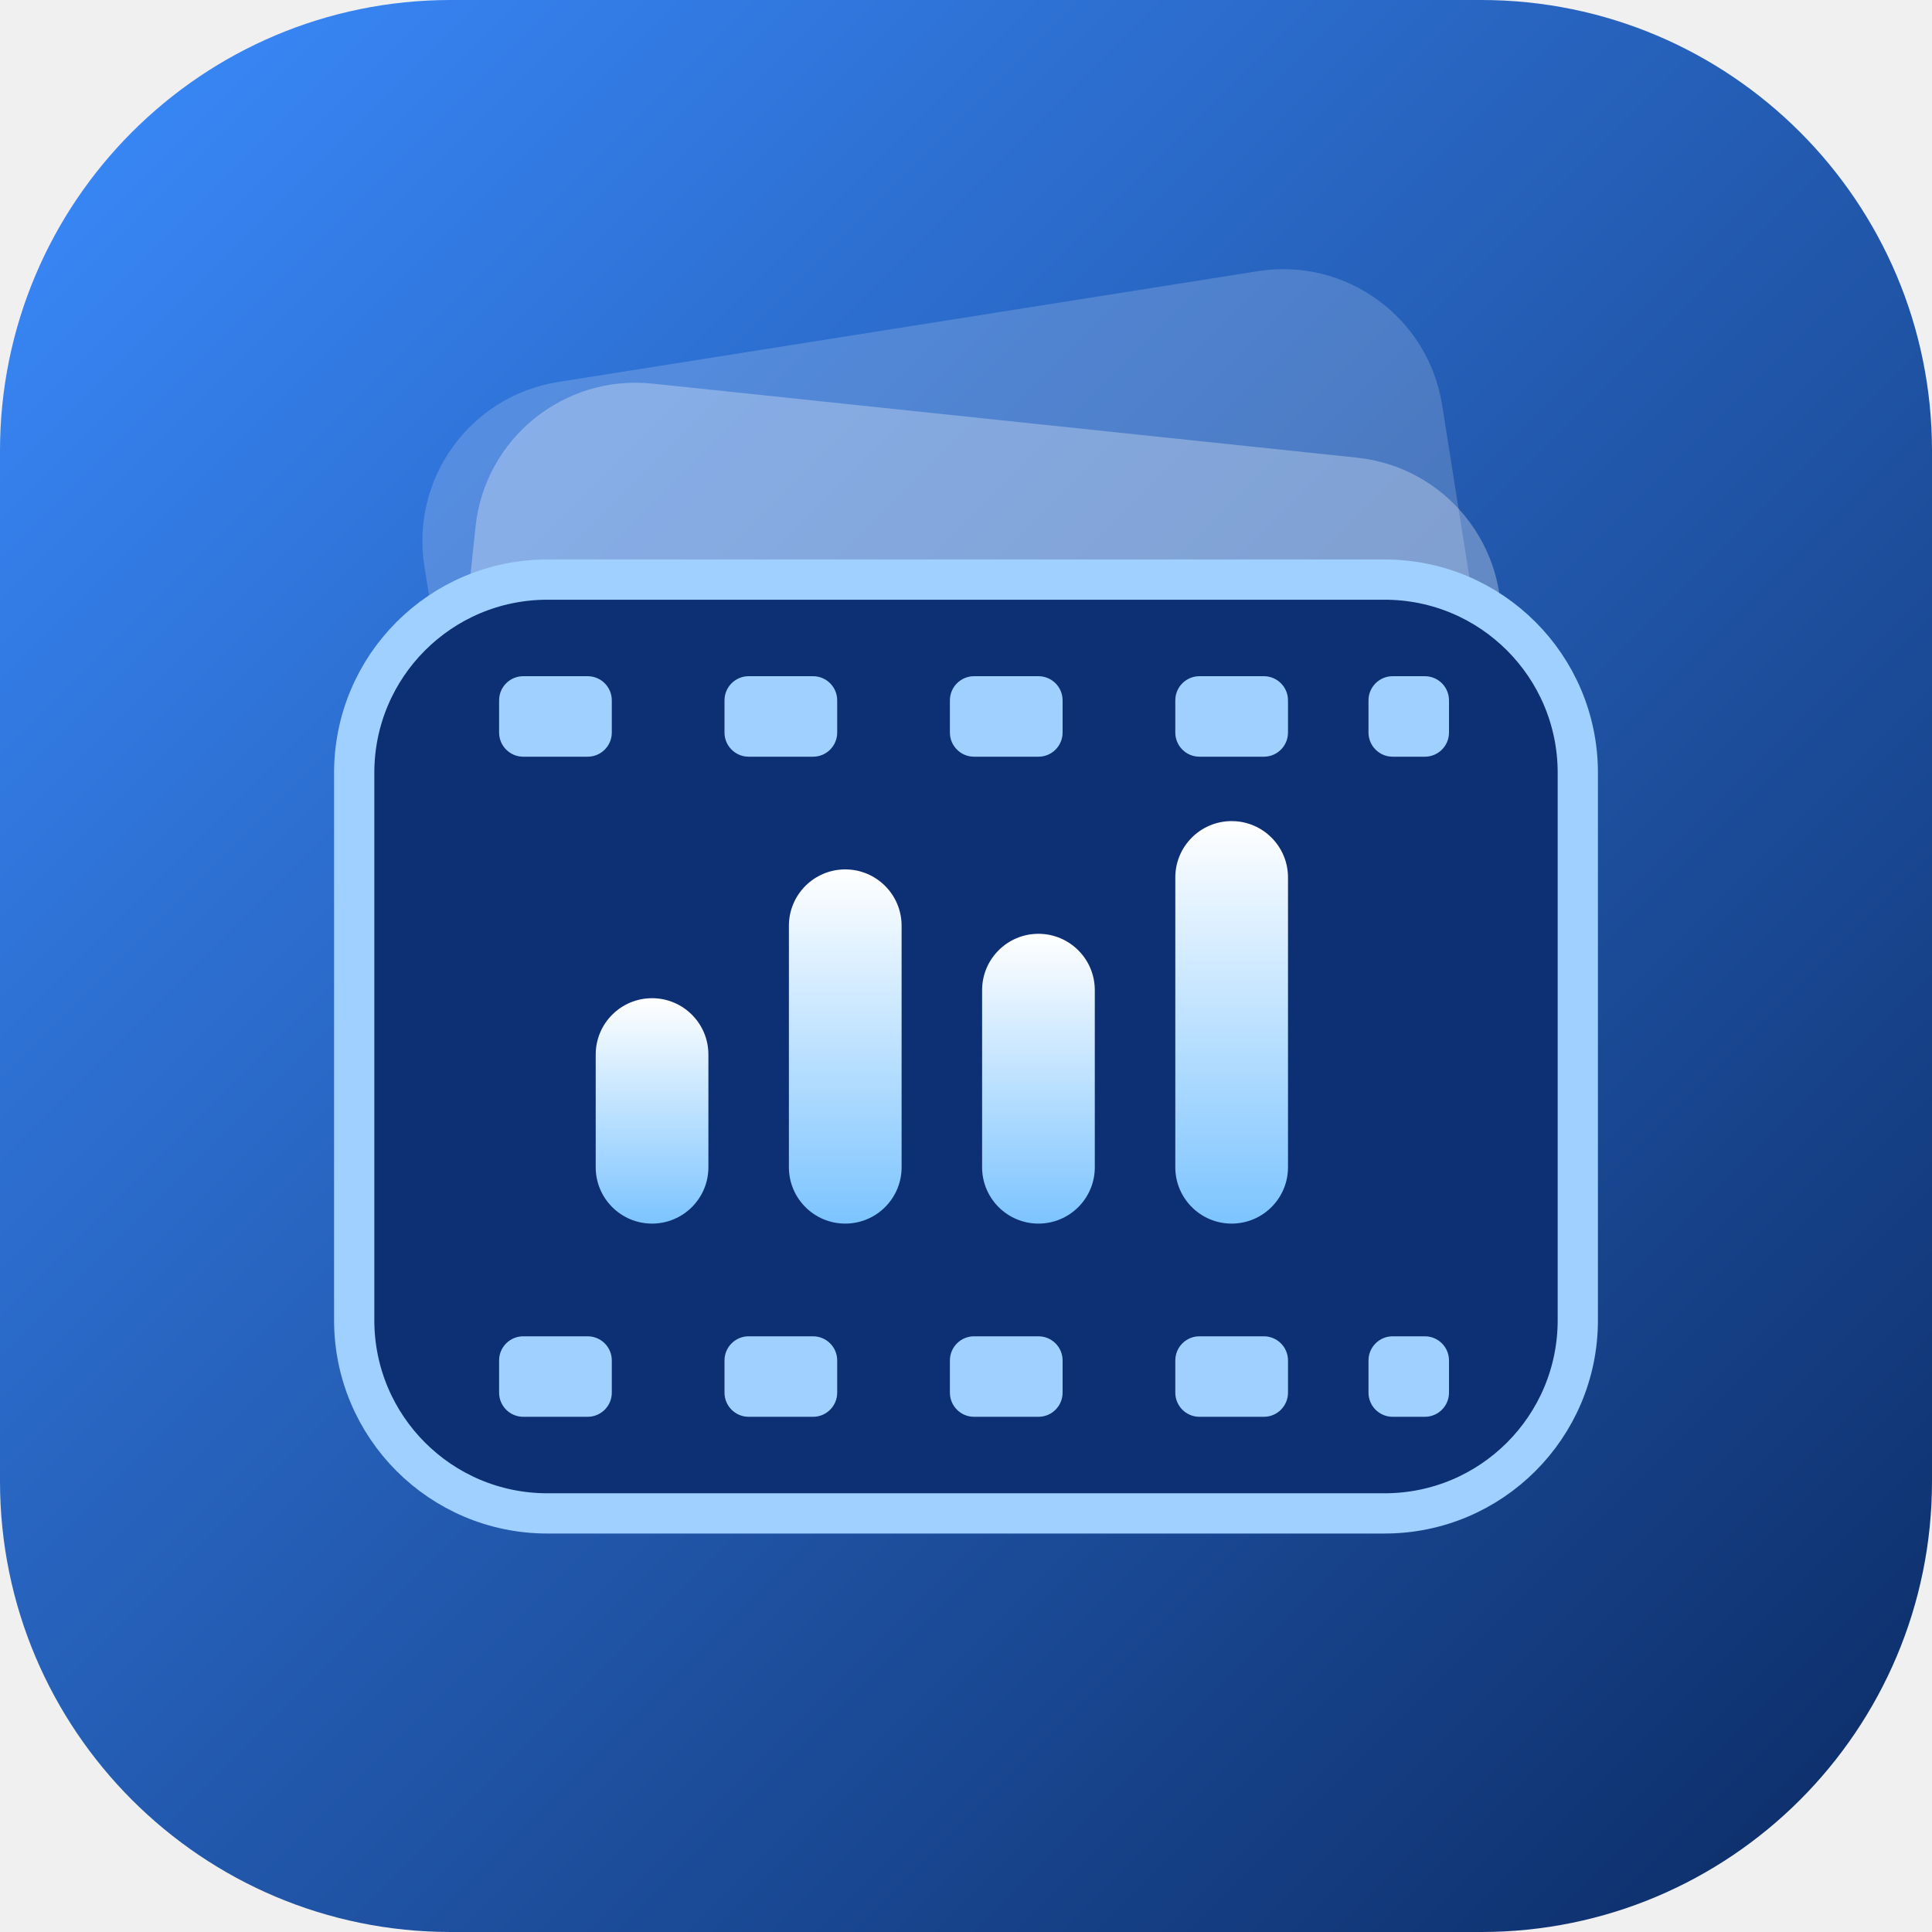
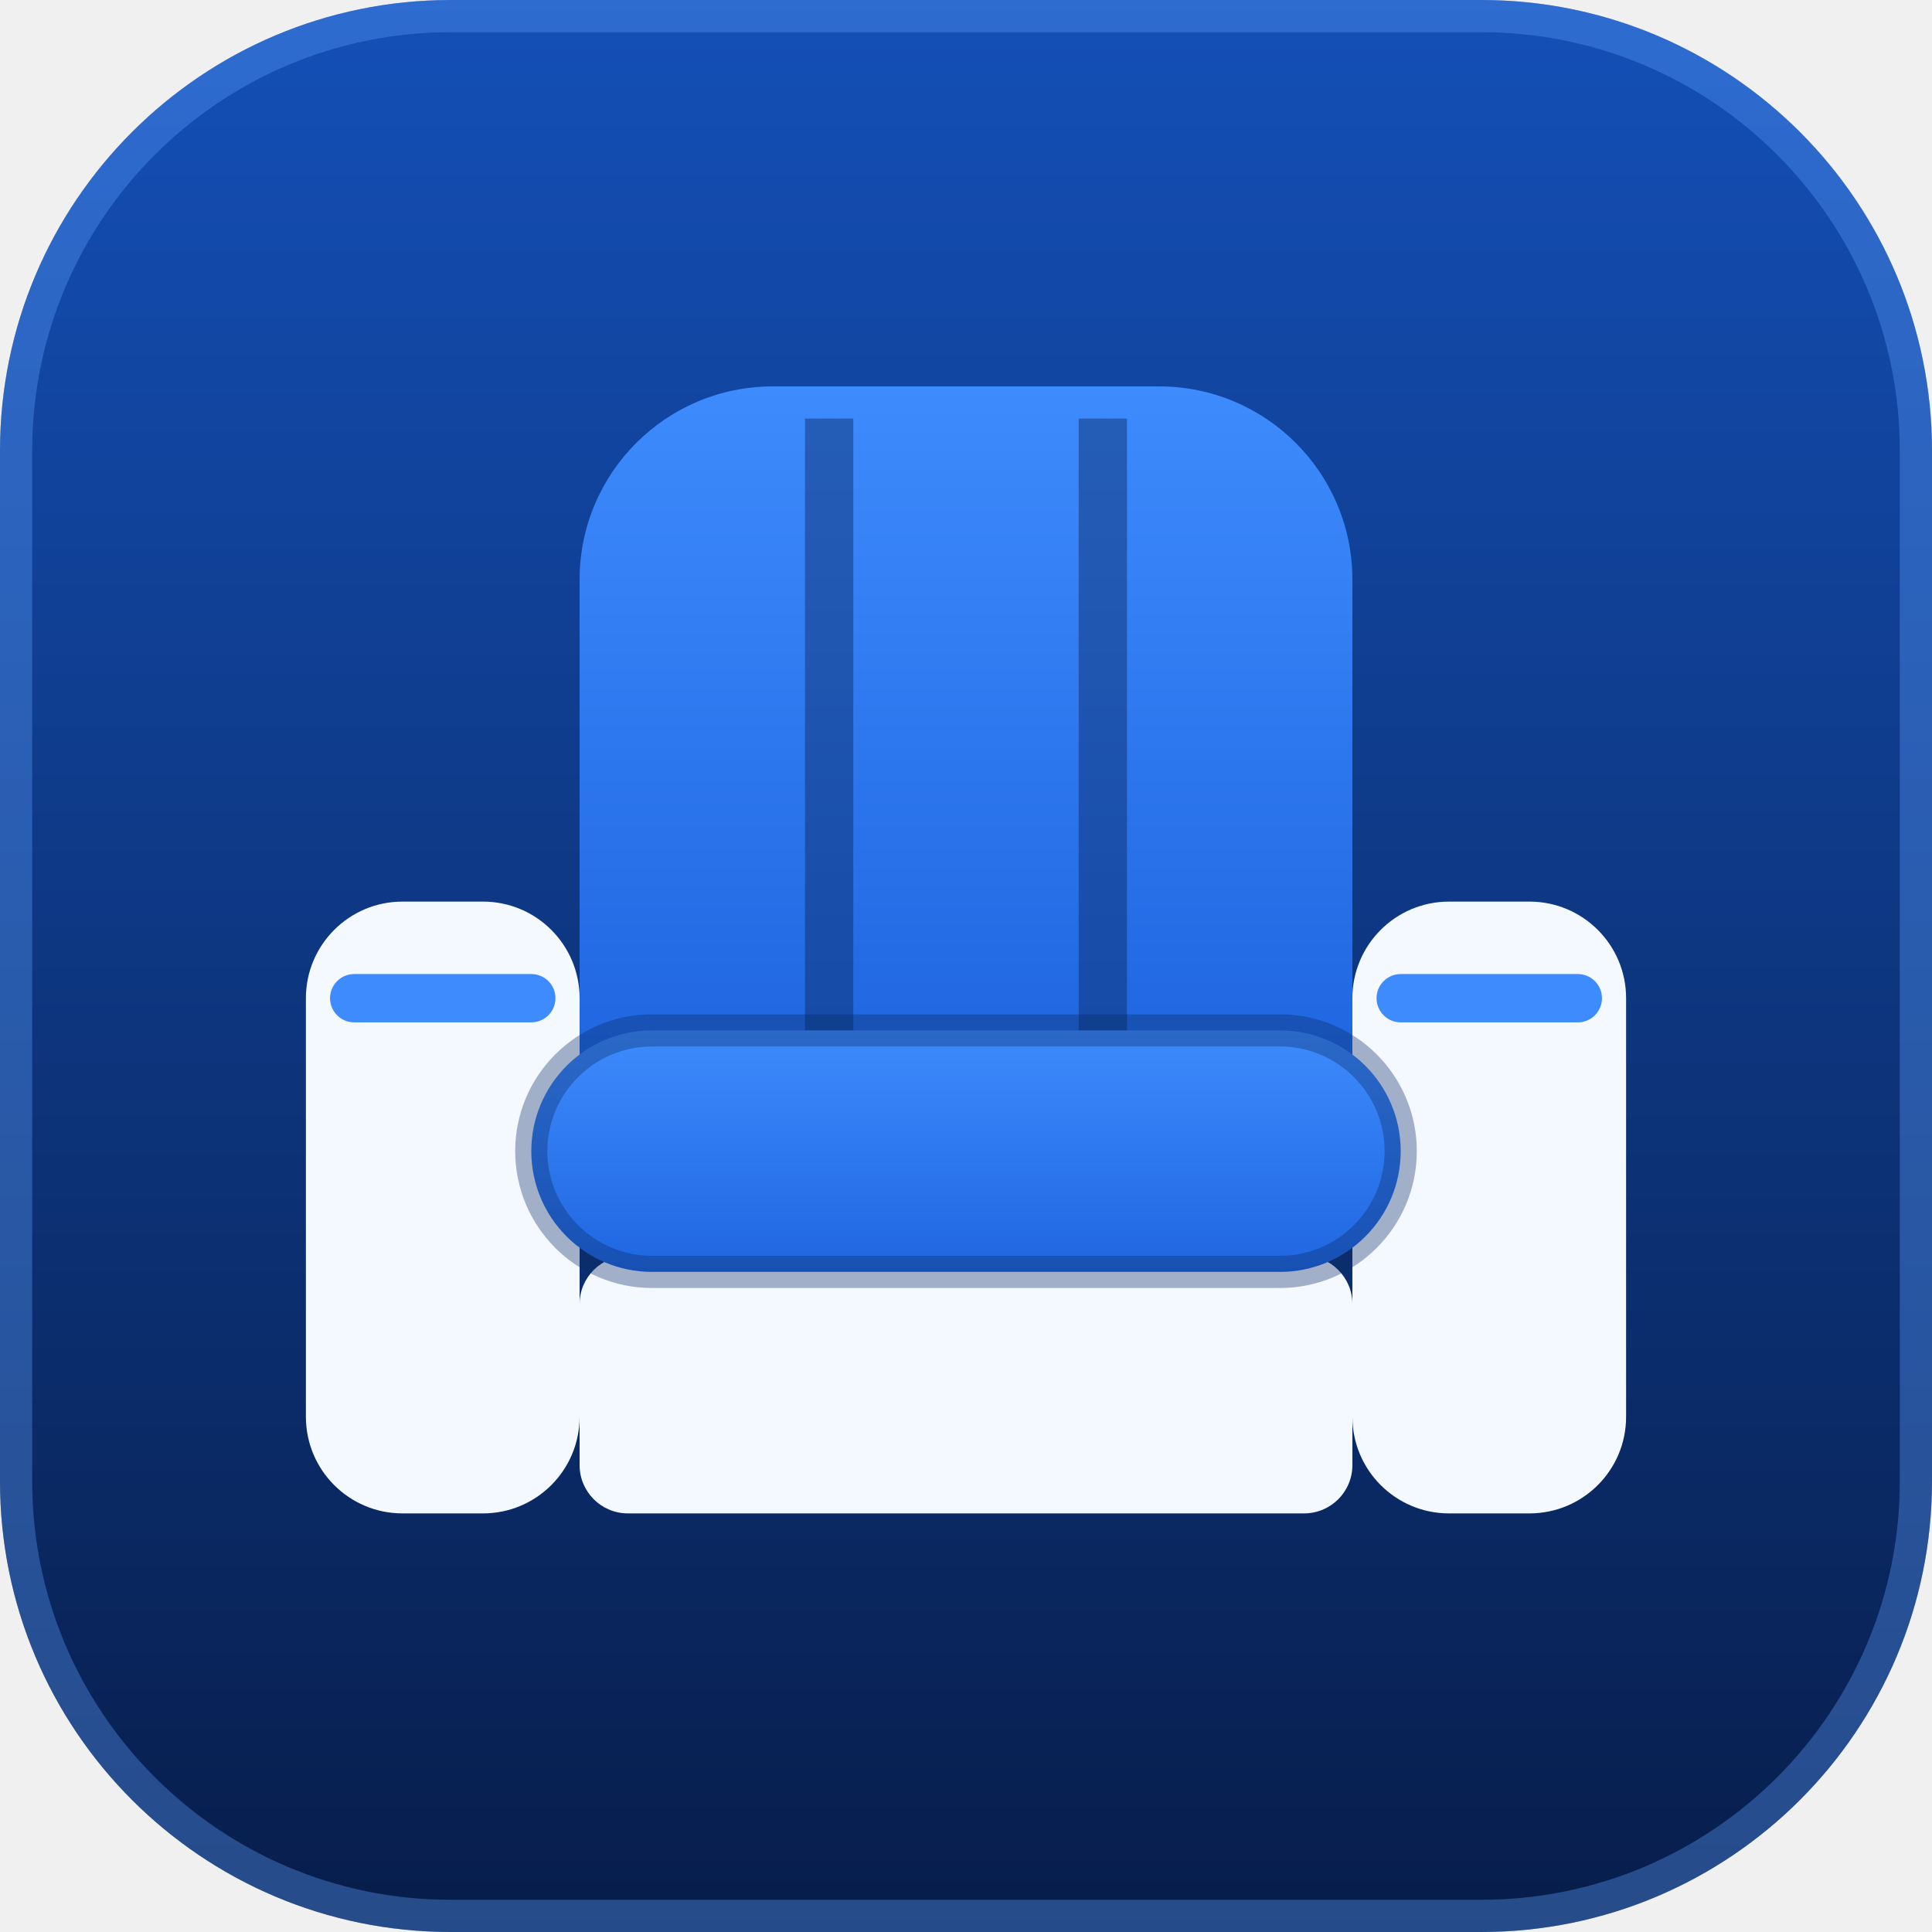
<svg xmlns="http://www.w3.org/2000/svg" viewBox="0 0 120 120">
  <defs>
-     <linearGradient id="fondo" x1="0" y1="0" x2="1" y2="1">
-       <stop offset="0" stop-color="#3b8cff" />
-       <stop offset="1" stop-color="#0b2a63" />
+     <linearGradient id="fondo" x1="0" y1="0" x2="0" y2="1">
+       <stop offset="0" stop-color="#1450b8" />
+       <stop offset="1" stop-color="#071d4a" />
    </linearGradient>
-     <linearGradient id="barras" x1="0" y1="1" x2="0" y2="0">
-       <stop offset="0" stop-color="#7cc4ff" />
-       <stop offset="1" stop-color="#ffffff" />
+     <linearGradient id="azul" x1="0" y1="0" x2="0" y2="1">
+       <stop offset="0" stop-color="#3d8bfd" />
+       <stop offset="1" stop-color="#1f66e0" />
    </linearGradient>
  </defs>
  <rect width="120" height="120" rx="28" fill="url(#fondo)" />
-   <rect x="28" y="20" width="64" height="46" rx="10" fill="#ffffff" opacity=".18" transform="rotate(-9 60 43)" />
-   <rect x="28" y="26" width="64" height="46" rx="10" fill="#ffffff" opacity=".3" transform="rotate(6 60 49)" />
-   <rect x="22" y="36" width="76" height="58" rx="12" fill="#0d2f73" stroke="#9fd0ff" stroke-width="2.5" />
-   <g fill="#9fd0ff">
-     <rect x="31" y="42" width="7" height="5" rx="1.5" />
-     <rect x="45" y="42" width="7" height="5" rx="1.5" />
-     <rect x="59" y="42" width="7" height="5" rx="1.5" />
-     <rect x="73" y="42" width="7" height="5" rx="1.5" />
-     <rect x="85" y="42" width="5" height="5" rx="1.5" />
-     <rect x="31" y="83" width="7" height="5" rx="1.5" />
-     <rect x="45" y="83" width="7" height="5" rx="1.5" />
-     <rect x="59" y="83" width="7" height="5" rx="1.5" />
-     <rect x="73" y="83" width="7" height="5" rx="1.5" />
-     <rect x="85" y="83" width="5" height="5" rx="1.5" />
-   </g>
-   <g fill="url(#barras)">
-     <rect x="37" y="62" width="7" height="14" rx="3.5" />
-     <rect x="49" y="54" width="7" height="22" rx="3.5" />
-     <rect x="61" y="58" width="7" height="18" rx="3.5" />
-     <rect x="73" y="51" width="7" height="25" rx="3.5" />
-   </g>
+   <rect x="1" y="1" width="118" height="118" rx="27" fill="none" stroke="#5ea2ff" stroke-opacity=".35" stroke-width="2" />
+   <path d="M36 66V36a12 12 0 0 1 12-12h24a12 12 0 0 1 12 12v30z" fill="url(#azul)" />
+   <path d="M51.5 26v40M68.5 26v40" stroke="#0b2a63" stroke-opacity=".45" stroke-width="3" />
+   <rect x="19" y="56" width="17" height="38" rx="6" fill="#f4f8ff" />
+   <rect x="84" y="56" width="17" height="38" rx="6" fill="#f4f8ff" />
+   <path d="M22 62h11M87 62h11" stroke="#3d8bfd" stroke-width="3" stroke-linecap="round" />
+   <rect x="36" y="78" width="48" height="16" rx="3" fill="#f4f8ff" />
+   <rect x="33" y="64" width="54" height="15" rx="7.5" fill="url(#azul)" stroke="#0b2a63" stroke-opacity=".35" stroke-width="2" />
</svg>
